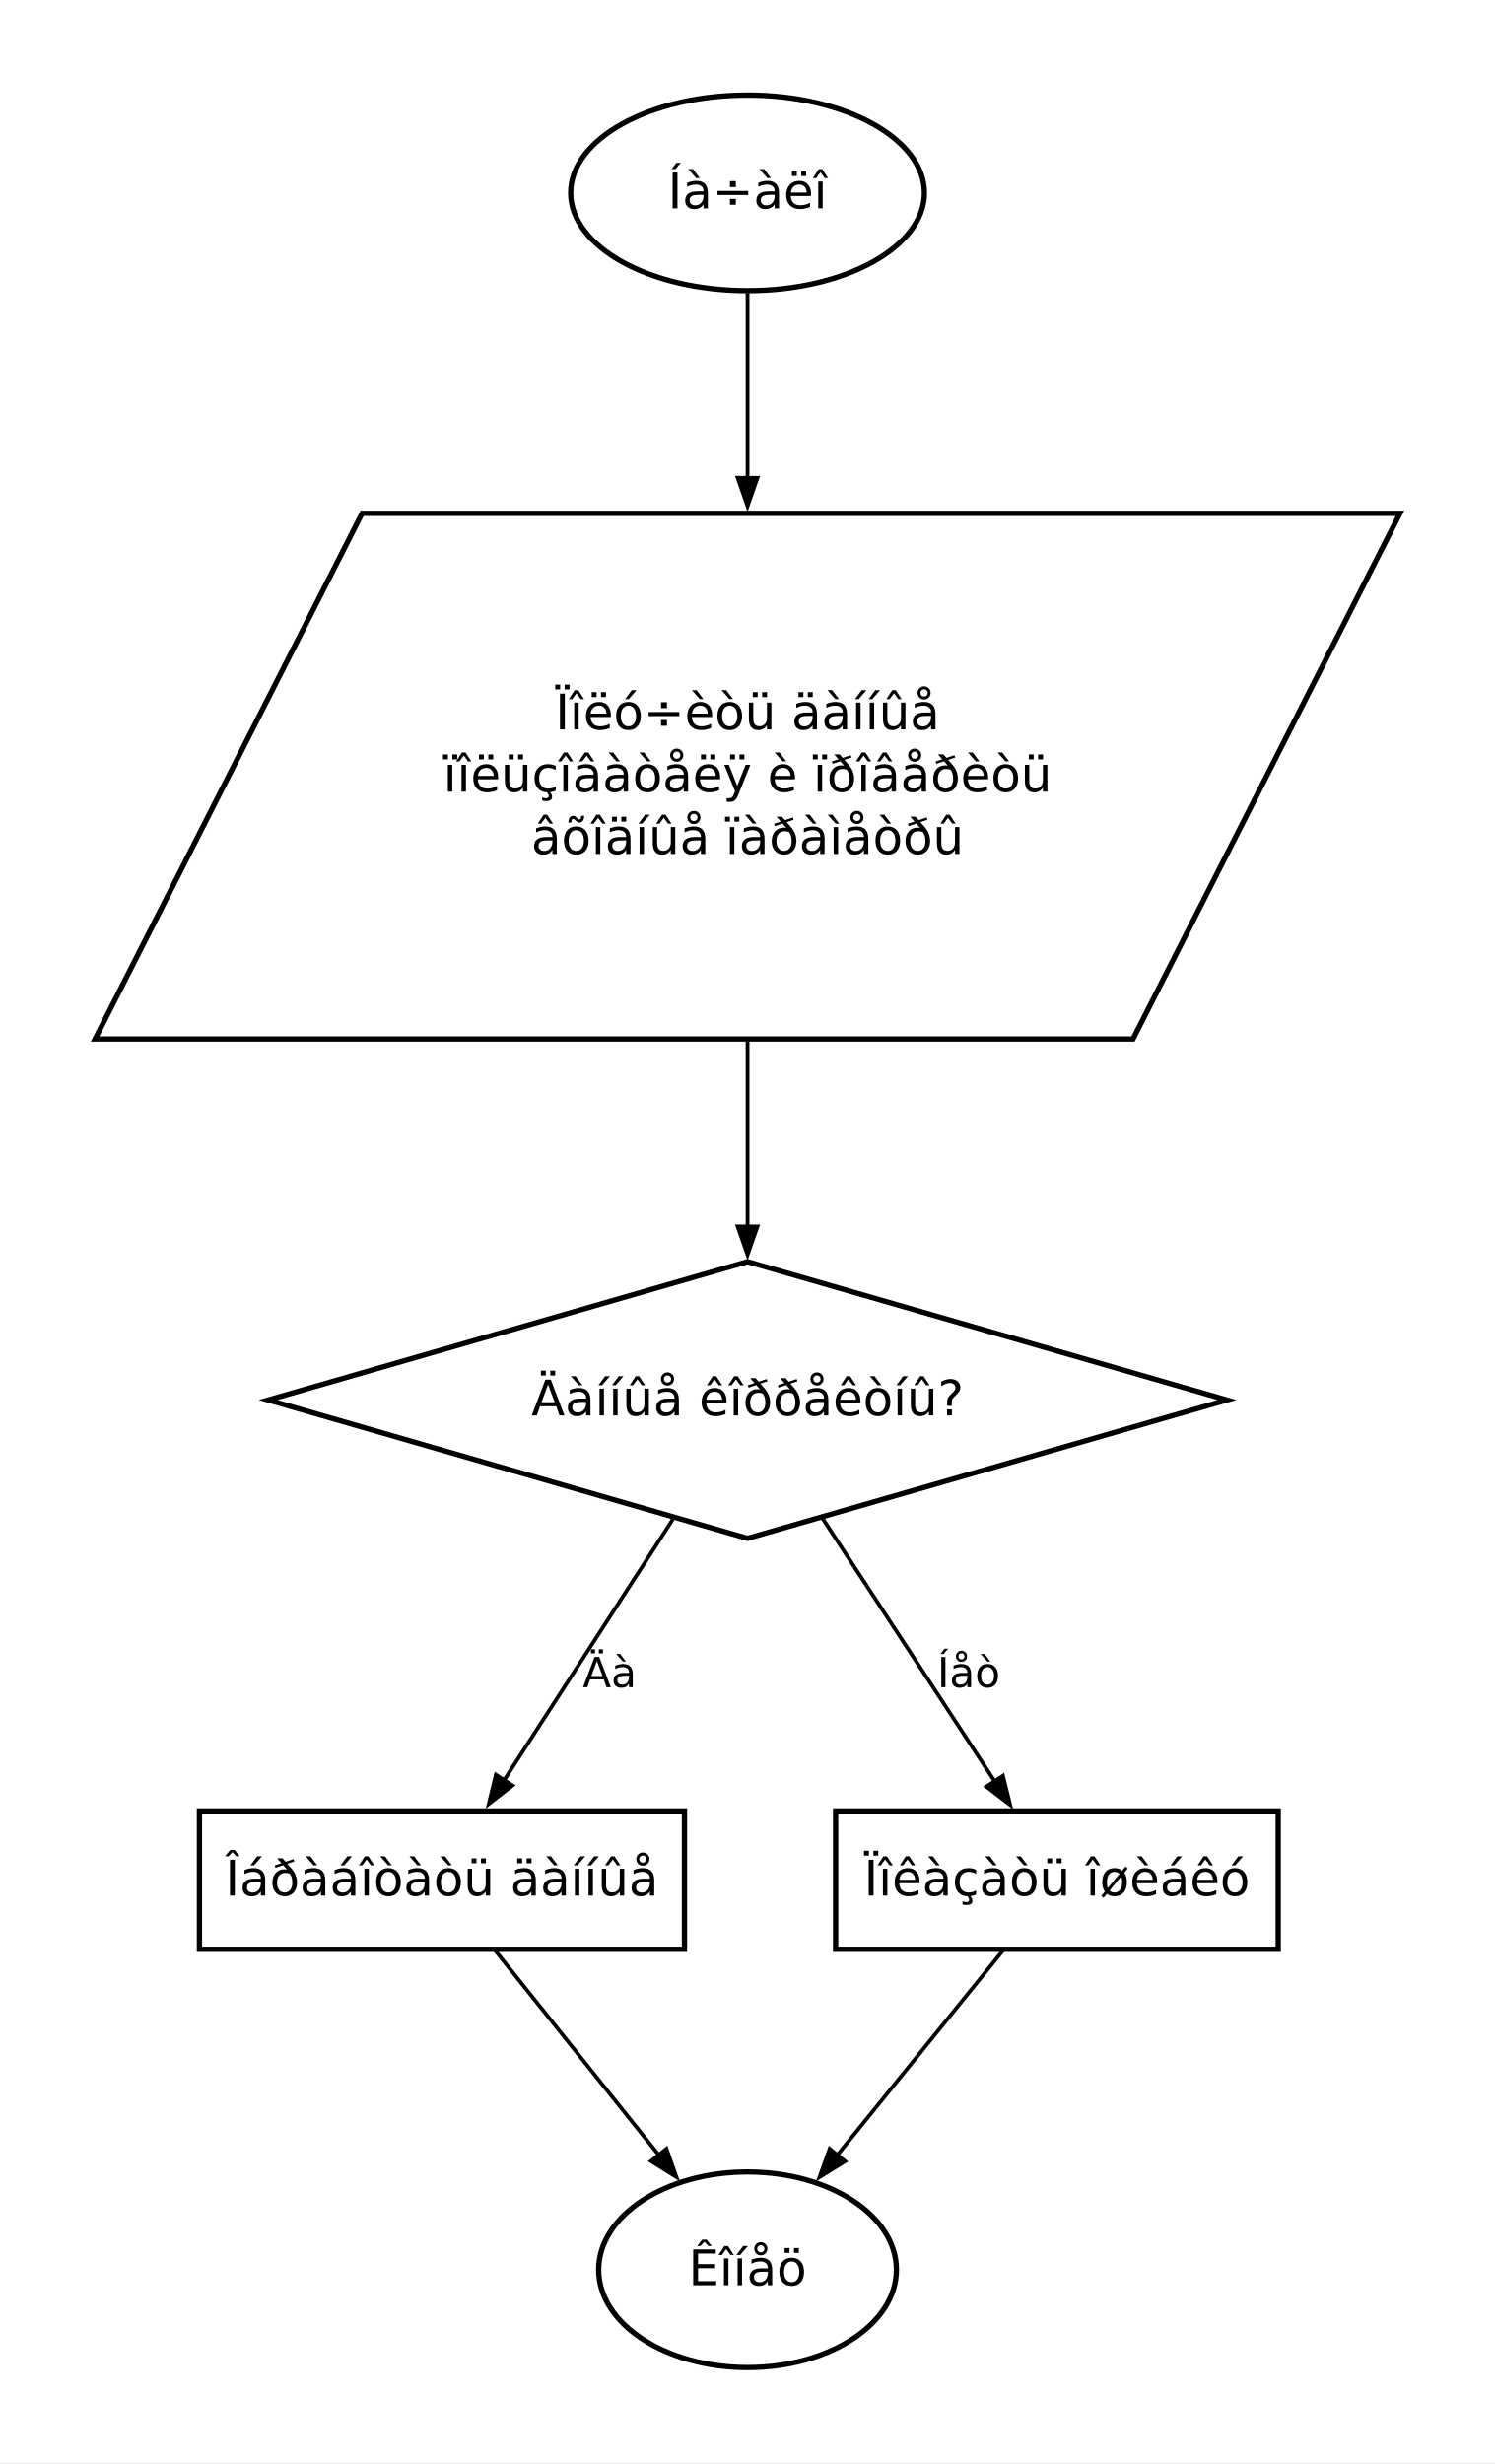
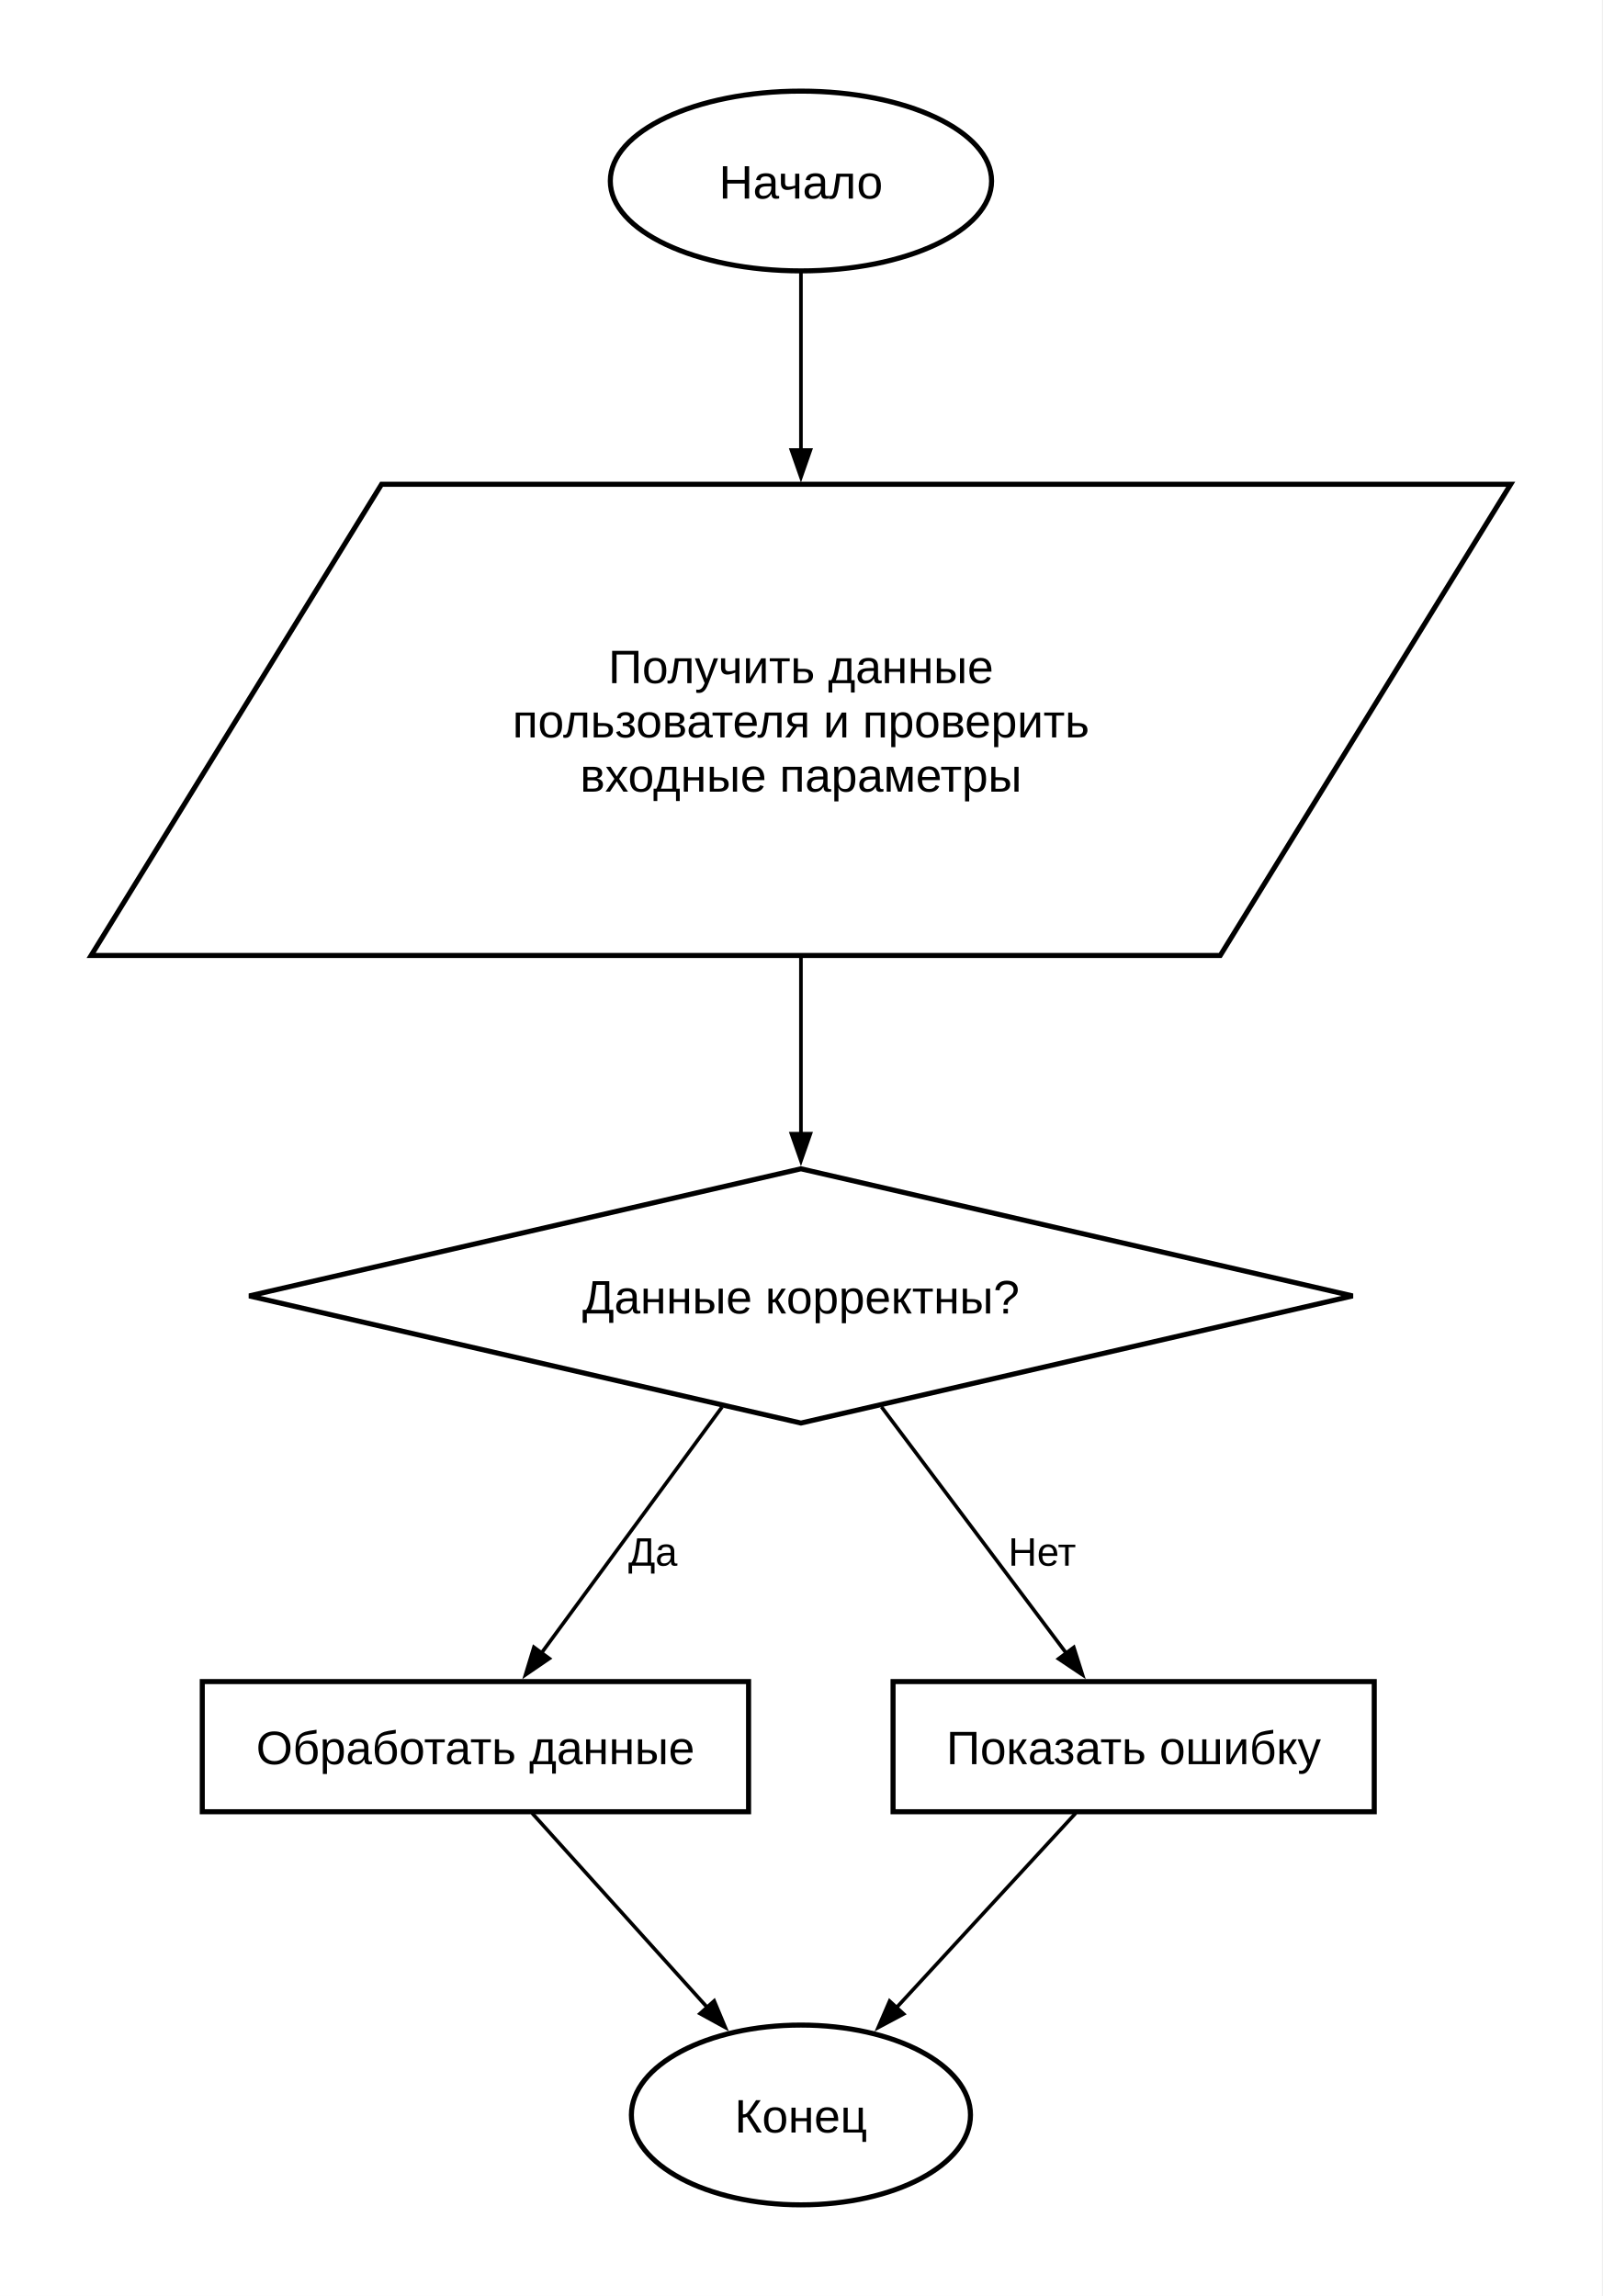
- <svg xmlns="http://www.w3.org/2000/svg" width="396pt" height="653pt" viewBox="0.00 0.00 396.00 653.00">
-   <g id="graph0" class="graph" transform="scale(1 1) rotate(0) translate(25.2 627.44)">
-     <polygon fill="white" stroke="none" points="-25.2,25.2 -25.2,-627.44 371.06,-627.44 371.06,25.2 -25.2,25.2" />
+ <svg xmlns="http://www.w3.org/2000/svg" width="443pt" height="635pt" viewBox="0.00 0.00 443.00 635.00" content="&lt;?xml version=&quot;1.0&quot; encoding=&quot;utf-8&quot;?&gt;&#10;&lt;mxfile host=&quot;app.diagrams.net&quot; modified=&quot;2026-11-06T08:00:00.000Z&quot; agent=&quot;Mozilla/5.0 (Windows NT 10.0; Win64; x64) AppleWebKit/537.36 (KHTML, like Gecko) Chrome/128.0.0.0 Safari/537.36&quot; version=&quot;24.7.17&quot; type=&quot;device&quot;&gt;&#10;  &lt;diagram id=&quot;flowchart&quot; name=&quot;Страница-1&quot;&gt;&#10;    &lt;mxGraphModel dx=&quot;1200&quot; dy=&quot;800&quot; grid=&quot;1&quot; gridSize=&quot;10&quot; guides=&quot;1&quot; tooltips=&quot;1&quot; connect=&quot;1&quot; arrows=&quot;1&quot; fold=&quot;1&quot; page=&quot;1&quot; pageScale=&quot;1&quot; pageWidth=&quot;827&quot; pageHeight=&quot;1169&quot; math=&quot;0&quot; shadow=&quot;0&quot;&gt;&#10;      &lt;root&gt;&#10;        &lt;mxCell id=&quot;0&quot;/&gt;&#10;        &lt;mxCell id=&quot;1&quot; parent=&quot;0&quot;/&gt;&#10;        &lt;mxCell id=&quot;start&quot; value=&quot;Начало&quot; style=&quot;rounded=1;whiteSpace=wrap;html=1;arcSize=50;strokeColor=#000000;strokeWidth=1.5;fillColor=#ffffff;fontFamily=Arial;fontSize=14;fontColor=#000000;&quot; vertex=&quot;1&quot; parent=&quot;1&quot;&gt;&#10;          &lt;mxGeometry x=&quot;181&quot; y=&quot;40&quot; width=&quot;110&quot; height=&quot;50&quot; as=&quot;geometry&quot;/&gt;&#10;        &lt;/mxCell&gt;&#10;        &lt;mxCell id=&quot;read&quot; value=&quot;Получить данные пользователя и проверить входные параметры&quot; style=&quot;shape=parallelogram;perimeter=parallelogramPerimeter;whiteSpace=wrap;html=1;fixedSize=1;size=20;strokeColor=#000000;strokeWidth=1.5;fillColor=#ffffff;fontFamily=Arial;fontSize=14;fontColor=#000000;&quot; vertex=&quot;1&quot; parent=&quot;1&quot;&gt;&#10;          &lt;mxGeometry x=&quot;36&quot; y=&quot;144&quot; width=&quot;400&quot; height=&quot;140&quot; as=&quot;geometry&quot;/&gt;&#10;        &lt;/mxCell&gt;&#10;        &lt;mxCell id=&quot;check&quot; value=&quot;Данные корректны?&quot; style=&quot;rhombus;whiteSpace=wrap;html=1;strokeColor=#000000;strokeWidth=1.5;fillColor=#ffffff;fontFamily=Arial;fontSize=14;fontColor=#000000;&quot; vertex=&quot;1&quot; parent=&quot;1&quot;&gt;&#10;          &lt;mxGeometry x=&quot;81&quot; y=&quot;333&quot; width=&quot;310&quot; height=&quot;80&quot; as=&quot;geometry&quot;/&gt;&#10;        &lt;/mxCell&gt;&#10;        &lt;mxCell id=&quot;work&quot; value=&quot;Обработать данные&quot; style=&quot;rounded=0;whiteSpace=wrap;html=1;strokeColor=#000000;strokeWidth=1.5;fillColor=#ffffff;fontFamily=Arial;fontSize=14;fontColor=#000000;&quot; vertex=&quot;1&quot; parent=&quot;1&quot;&gt;&#10;          &lt;mxGeometry x=&quot;66&quot; y=&quot;478&quot; width=&quot;160&quot; height=&quot;40&quot; as=&quot;geometry&quot;/&gt;&#10;        &lt;/mxCell&gt;&#10;        &lt;mxCell id=&quot;error&quot; value=&quot;Показать ошибку&quot; style=&quot;rounded=0;whiteSpace=wrap;html=1;strokeColor=#000000;strokeWidth=1.5;fillColor=#ffffff;fontFamily=Arial;fontSize=14;fontColor=#000000;&quot; vertex=&quot;1&quot; parent=&quot;1&quot;&gt;&#10;          &lt;mxGeometry x=&quot;258&quot; y=&quot;478&quot; width=&quot;140&quot; height=&quot;40&quot; as=&quot;geometry&quot;/&gt;&#10;        &lt;/mxCell&gt;&#10;        &lt;mxCell id=&quot;end&quot; value=&quot;Конец&quot; style=&quot;rounded=1;whiteSpace=wrap;html=1;arcSize=50;strokeColor=#000000;strokeWidth=1.5;fillColor=#ffffff;fontFamily=Arial;fontSize=14;fontColor=#000000;&quot; vertex=&quot;1&quot; parent=&quot;1&quot;&gt;&#10;          &lt;mxGeometry x=&quot;186&quot; y=&quot;575&quot; width=&quot;100&quot; height=&quot;50&quot; as=&quot;geometry&quot;/&gt;&#10;        &lt;/mxCell&gt;&#10;        &lt;mxCell id=&quot;e_start_read_0&quot; value=&quot;&quot; style=&quot;edgeStyle=orthogonalEdgeStyle;rounded=0;orthogonalLoop=1;jettySize=auto;html=1;exitX=0.5;exitY=1;exitDx=0;exitDy=0;entryX=0.5;entryY=0;entryDx=0;entryDy=0;strokeColor=#000000;strokeWidth=1.5;endArrow=classic;endFill=1;fontFamily=Arial;fontSize=12;fontColor=#000000;labelBackgroundColor=#ffffff;&quot; edge=&quot;1&quot; parent=&quot;1&quot; source=&quot;start&quot; target=&quot;read&quot;&gt;&#10;          &lt;mxGeometry relative=&quot;1&quot; as=&quot;geometry&quot;/&gt;&#10;        &lt;/mxCell&gt;&#10;        &lt;mxCell id=&quot;e_read_check_1&quot; value=&quot;&quot; style=&quot;edgeStyle=orthogonalEdgeStyle;rounded=0;orthogonalLoop=1;jettySize=auto;html=1;exitX=0.5;exitY=1;exitDx=0;exitDy=0;entryX=0.5;entryY=0;entryDx=0;entryDy=0;strokeColor=#000000;strokeWidth=1.5;endArrow=classic;endFill=1;fontFamily=Arial;fontSize=12;fontColor=#000000;labelBackgroundColor=#ffffff;&quot; edge=&quot;1&quot; parent=&quot;1&quot; source=&quot;read&quot; target=&quot;check&quot;&gt;&#10;          &lt;mxGeometry relative=&quot;1&quot; as=&quot;geometry&quot;/&gt;&#10;        &lt;/mxCell&gt;&#10;        &lt;mxCell id=&quot;e_check_work_2&quot; value=&quot;Да&quot; style=&quot;edgeStyle=orthogonalEdgeStyle;rounded=0;orthogonalLoop=1;jettySize=auto;html=1;exitX=0.5;exitY=1;exitDx=0;exitDy=0;entryX=0.5;entryY=0;entryDx=0;entryDy=0;strokeColor=#000000;strokeWidth=1.5;endArrow=classic;endFill=1;fontFamily=Arial;fontSize=12;fontColor=#000000;labelBackgroundColor=#ffffff;&quot; edge=&quot;1&quot; parent=&quot;1&quot; source=&quot;check&quot; target=&quot;work&quot;&gt;&#10;          &lt;mxGeometry relative=&quot;1&quot; as=&quot;geometry&quot;&gt;&#10;            &lt;mxPoint as=&quot;offset&quot; y=&quot;-10&quot;/&gt;&#10;          &lt;/mxGeometry&gt;&#10;        &lt;/mxCell&gt;&#10;        &lt;mxCell id=&quot;e_check_error_3&quot; value=&quot;Нет&quot; style=&quot;edgeStyle=orthogonalEdgeStyle;rounded=0;orthogonalLoop=1;jettySize=auto;html=1;exitX=0.5;exitY=1;exitDx=0;exitDy=0;entryX=0.5;entryY=0;entryDx=0;entryDy=0;strokeColor=#000000;strokeWidth=1.5;endArrow=classic;endFill=1;fontFamily=Arial;fontSize=12;fontColor=#000000;labelBackgroundColor=#ffffff;&quot; edge=&quot;1&quot; parent=&quot;1&quot; source=&quot;check&quot; target=&quot;error&quot;&gt;&#10;          &lt;mxGeometry relative=&quot;1&quot; as=&quot;geometry&quot;&gt;&#10;            &lt;mxPoint as=&quot;offset&quot; y=&quot;-10&quot;/&gt;&#10;          &lt;/mxGeometry&gt;&#10;        &lt;/mxCell&gt;&#10;        &lt;mxCell id=&quot;e_work_end_4&quot; value=&quot;&quot; style=&quot;edgeStyle=orthogonalEdgeStyle;rounded=0;orthogonalLoop=1;jettySize=auto;html=1;exitX=0.5;exitY=1;exitDx=0;exitDy=0;entryX=0.5;entryY=0;entryDx=0;entryDy=0;strokeColor=#000000;strokeWidth=1.5;endArrow=classic;endFill=1;fontFamily=Arial;fontSize=12;fontColor=#000000;labelBackgroundColor=#ffffff;&quot; edge=&quot;1&quot; parent=&quot;1&quot; source=&quot;work&quot; target=&quot;end&quot;&gt;&#10;          &lt;mxGeometry relative=&quot;1&quot; as=&quot;geometry&quot;/&gt;&#10;        &lt;/mxCell&gt;&#10;        &lt;mxCell id=&quot;e_error_end_5&quot; value=&quot;&quot; style=&quot;edgeStyle=orthogonalEdgeStyle;rounded=0;orthogonalLoop=1;jettySize=auto;html=1;exitX=0.5;exitY=1;exitDx=0;exitDy=0;entryX=0.5;entryY=0;entryDx=0;entryDy=0;strokeColor=#000000;strokeWidth=1.5;endArrow=classic;endFill=1;fontFamily=Arial;fontSize=12;fontColor=#000000;labelBackgroundColor=#ffffff;&quot; edge=&quot;1&quot; parent=&quot;1&quot; source=&quot;error&quot; target=&quot;end&quot;&gt;&#10;          &lt;mxGeometry relative=&quot;1&quot; as=&quot;geometry&quot;/&gt;&#10;        &lt;/mxCell&gt;&#10;      &lt;/root&gt;&#10;    &lt;/mxGraphModel&gt;&#10;  &lt;/diagram&gt;&#10;&lt;/mxfile&gt;&#10;">
+   <g id="graph0" class="graph" transform="scale(1 1) rotate(0) translate(25.2 609.79)">
+     <polygon fill="white" stroke="none" points="-25.2,25.2 -25.2,-609.79 417.71,-609.79 417.71,25.2 -25.2,25.2" />
    <g id="edge1" class="edge">
-       <path fill="none" stroke="#000000" d="M172.93,-549.78C172.93,-536.07 172.93,-518.37 172.93,-500.55" />
-       <polygon fill="#000000" stroke="#000000" points="175.56,-500.82 172.93,-493.32 170.31,-500.82 175.56,-500.82" />
+       <path fill="none" stroke="#000000" d="M196.26,-534.45C196.26,-520.78 196.26,-502.91 196.26,-485.05" />
+       <polygon fill="#000000" stroke="#000000" points="198.88,-485.32 196.26,-477.82 193.63,-485.32 198.88,-485.32" />
    </g>
    <g id="edge2" class="edge">
-       <path fill="none" stroke="#000000" d="M172.93,-351.47C172.93,-334.76 172.93,-317.33 172.93,-302.09" />
-       <polygon fill="#000000" stroke="#000000" points="175.56,-302.4 172.93,-294.9 170.31,-302.4 175.56,-302.4" />
+       <path fill="none" stroke="#000000" d="M196.26,-345.26C196.26,-328.66 196.26,-311.19 196.26,-295.94" />
+       <polygon fill="#000000" stroke="#000000" points="198.88,-296.25 196.26,-288.75 193.63,-296.25 198.88,-296.25" />
    </g>
    <g id="edge3" class="edge">
-       <path fill="none" stroke="#000000" d="M153.12,-224.78C139.39,-203.55 121.33,-175.63 108.39,-155.63" />
-       <polygon fill="#000000" stroke="#000000" points="110.63,-154.26 104.36,-149.39 106.23,-157.11 110.63,-154.26" />
-       <text xml:space="preserve" text-anchor="middle" x="136.38" y="-180.31" font-family="DejaVu Sans" font-size="11.00">Äà</text>
+       <path fill="none" stroke="#000000" d="M174.47,-220.69C159.16,-199.82 138.9,-172.21 124.45,-152.52" />
+       <polygon fill="#000000" stroke="#000000" points="126.67,-151.1 120.11,-146.61 122.43,-154.21 126.67,-151.1" />
+       <text xml:space="preserve" text-anchor="middle" x="155.31" y="-176.77" font-family="Arial" font-size="11.00">Да</text>
    </g>
    <g id="edge4" class="edge">
-       <path fill="none" stroke="#000000" d="M192.78,-225.1C206.82,-203.66 225.41,-175.26 238.59,-155.13" />
-       <polygon fill="#000000" stroke="#000000" points="240.62,-156.83 242.53,-149.12 236.22,-153.95 240.62,-156.83" />
-       <text xml:space="preserve" text-anchor="middle" x="231.56" y="-180.31" font-family="DejaVu Sans" font-size="11.00">Íåò</text>
+       <path fill="none" stroke="#000000" d="M218.53,-220.69C234.18,-199.82 254.89,-172.21 269.66,-152.52" />
+       <polygon fill="#000000" stroke="#000000" points="271.7,-154.17 274.1,-146.6 267.5,-151.02 271.7,-154.17" />
+       <text xml:space="preserve" text-anchor="middle" x="262.95" y="-176.77" font-family="Arial" font-size="11.00">Нет</text>
    </g>
    <g id="edge5" class="edge">
-       <path fill="none" stroke="#000000" d="M106.04,-110.54C118.04,-95.53 135.53,-73.68 149.61,-56.07" />
-       <polygon fill="#000000" stroke="#000000" points="151.44,-57.99 154.07,-50.5 147.34,-54.71 151.44,-57.99" />
+       <path fill="none" stroke="#000000" d="M121.93,-108.33C135.27,-93.53 154.7,-71.97 170.35,-54.61" />
+       <polygon fill="#000000" stroke="#000000" points="172.27,-56.4 175.34,-49.07 168.37,-52.89 172.27,-56.4" />
    </g>
    <g id="edge6" class="edge">
-       <path fill="none" stroke="#000000" d="M240.65,-110.54C228.49,-95.53 210.8,-73.68 196.54,-56.07" />
-       <polygon fill="#000000" stroke="#000000" points="198.78,-54.67 192.02,-50.49 194.7,-57.97 198.78,-54.67" />
+       <path fill="none" stroke="#000000" d="M272.23,-108.33C258.48,-93.4 238.39,-71.59 222.32,-54.15" />
+       <polygon fill="#000000" stroke="#000000" points="224.64,-52.8 217.63,-49.06 220.78,-56.35 224.64,-52.8" />
    </g>
    <g id="node1" class="node">
-       <ellipse fill="#ffffff" stroke="#000000" stroke-width="1.4" cx="172.93" cy="-576.32" rx="46.88" ry="25.92" />
-       <text xml:space="preserve" text-anchor="middle" x="172.93" y="-572.22" font-family="DejaVu Sans" font-size="13.00">Íà÷àëî</text>
+       <ellipse fill="#ffffff" stroke="#000000" stroke-width="1.4" cx="196.26" cy="-559.73" rx="52.71" ry="24.86" />
+       <text xml:space="preserve" text-anchor="middle" x="196.26" y="-554.88" font-family="Arial" font-size="13.00">Начало</text>
    </g>
    <g id="node2" class="node">
-       <polygon fill="#ffffff" stroke="#000000" stroke-width="1.4" points="345.86,-491.4 70.77,-491.4 0,-352.08 275.09,-352.08 345.86,-491.4" />
-       <text xml:space="preserve" text-anchor="middle" x="172.93" y="-434.14" font-family="DejaVu Sans" font-size="13.00">Ïîëó÷èòü äàííûå</text>
-       <text xml:space="preserve" text-anchor="middle" x="172.93" y="-417.64" font-family="DejaVu Sans" font-size="13.00">ïîëüçîâàòåëÿ è ïðîâåðèòü</text>
-       <text xml:space="preserve" text-anchor="middle" x="172.93" y="-401.14" font-family="DejaVu Sans" font-size="13.00">âõîäíûå ïàðàìåòðû</text>
+       <polygon fill="#ffffff" stroke="#000000" stroke-width="1.4" points="392.51,-475.86 80.31,-475.86 0,-345.54 312.2,-345.54 392.51,-475.86" />
+       <text xml:space="preserve" text-anchor="middle" x="196.26" y="-420.85" font-family="Arial" font-size="13.00">Получить данные</text>
+       <text xml:space="preserve" text-anchor="middle" x="196.26" y="-405.85" font-family="Arial" font-size="13.00">пользователя и проверить</text>
+       <text xml:space="preserve" text-anchor="middle" x="196.26" y="-390.85" font-family="Arial" font-size="13.00">входные параметры</text>
    </g>
    <g id="node3" class="node">
-       <polygon fill="#ffffff" stroke="#000000" stroke-width="1.4" points="172.93,-293.08 45.88,-256.42 172.93,-219.76 299.98,-256.42 172.93,-293.08" />
-       <text xml:space="preserve" text-anchor="middle" x="172.93" y="-252.32" font-family="DejaVu Sans" font-size="13.00">Äàííûå êîððåêòíû?</text>
+       <polygon fill="#ffffff" stroke="#000000" stroke-width="1.4" points="196.26,-286.54 43.71,-251.38 196.26,-216.22 348.81,-251.38 196.26,-286.54" />
+       <text xml:space="preserve" text-anchor="middle" x="196.26" y="-246.53" font-family="Arial" font-size="13.00">Данные корректны?</text>
    </g>
    <g id="node4" class="node">
-       <polygon fill="#ffffff" stroke="#000000" stroke-width="1.4" points="156.21,-147.51 27.66,-147.51 27.66,-110.85 156.21,-110.85 156.21,-147.51" />
-       <text xml:space="preserve" text-anchor="middle" x="91.93" y="-125.08" font-family="DejaVu Sans" font-size="13.00">Îáðàáîòàòü äàííûå</text>
+       <polygon fill="#ffffff" stroke="#000000" stroke-width="1.4" points="181.78,-144.72 30.73,-144.72 30.73,-108.72 181.78,-108.72 181.78,-144.72" />
+       <text xml:space="preserve" text-anchor="middle" x="106.26" y="-121.87" font-family="Arial" font-size="13.00">Обработать данные</text>
    </g>
    <g id="node5" class="node">
-       <polygon fill="#ffffff" stroke="#000000" stroke-width="1.4" points="313.58,-147.51 196.28,-147.51 196.28,-110.85 313.58,-110.85 313.58,-147.51" />
-       <text xml:space="preserve" text-anchor="middle" x="254.93" y="-125.08" font-family="DejaVu Sans" font-size="13.00">Ïîêàçàòü îøèáêó</text>
+       <polygon fill="#ffffff" stroke="#000000" stroke-width="1.4" points="354.78,-144.72 221.73,-144.72 221.73,-108.72 354.78,-108.72 354.78,-144.72" />
+       <text xml:space="preserve" text-anchor="middle" x="288.26" y="-121.87" font-family="Arial" font-size="13.00">Показать ошибку</text>
    </g>
    <g id="node6" class="node">
-       <ellipse fill="#ffffff" stroke="#000000" stroke-width="1.4" cx="172.93" cy="-25.92" rx="39.46" ry="25.92" />
-       <text xml:space="preserve" text-anchor="middle" x="172.93" y="-21.82" font-family="DejaVu Sans" font-size="13.00">Êîíåö</text>
+       <ellipse fill="#ffffff" stroke="#000000" stroke-width="1.4" cx="196.26" cy="-24.86" rx="46.88" ry="24.86" />
+       <text xml:space="preserve" text-anchor="middle" x="196.26" y="-20.01" font-family="Arial" font-size="13.00">Конец</text>
    </g>
  </g>
</svg>
